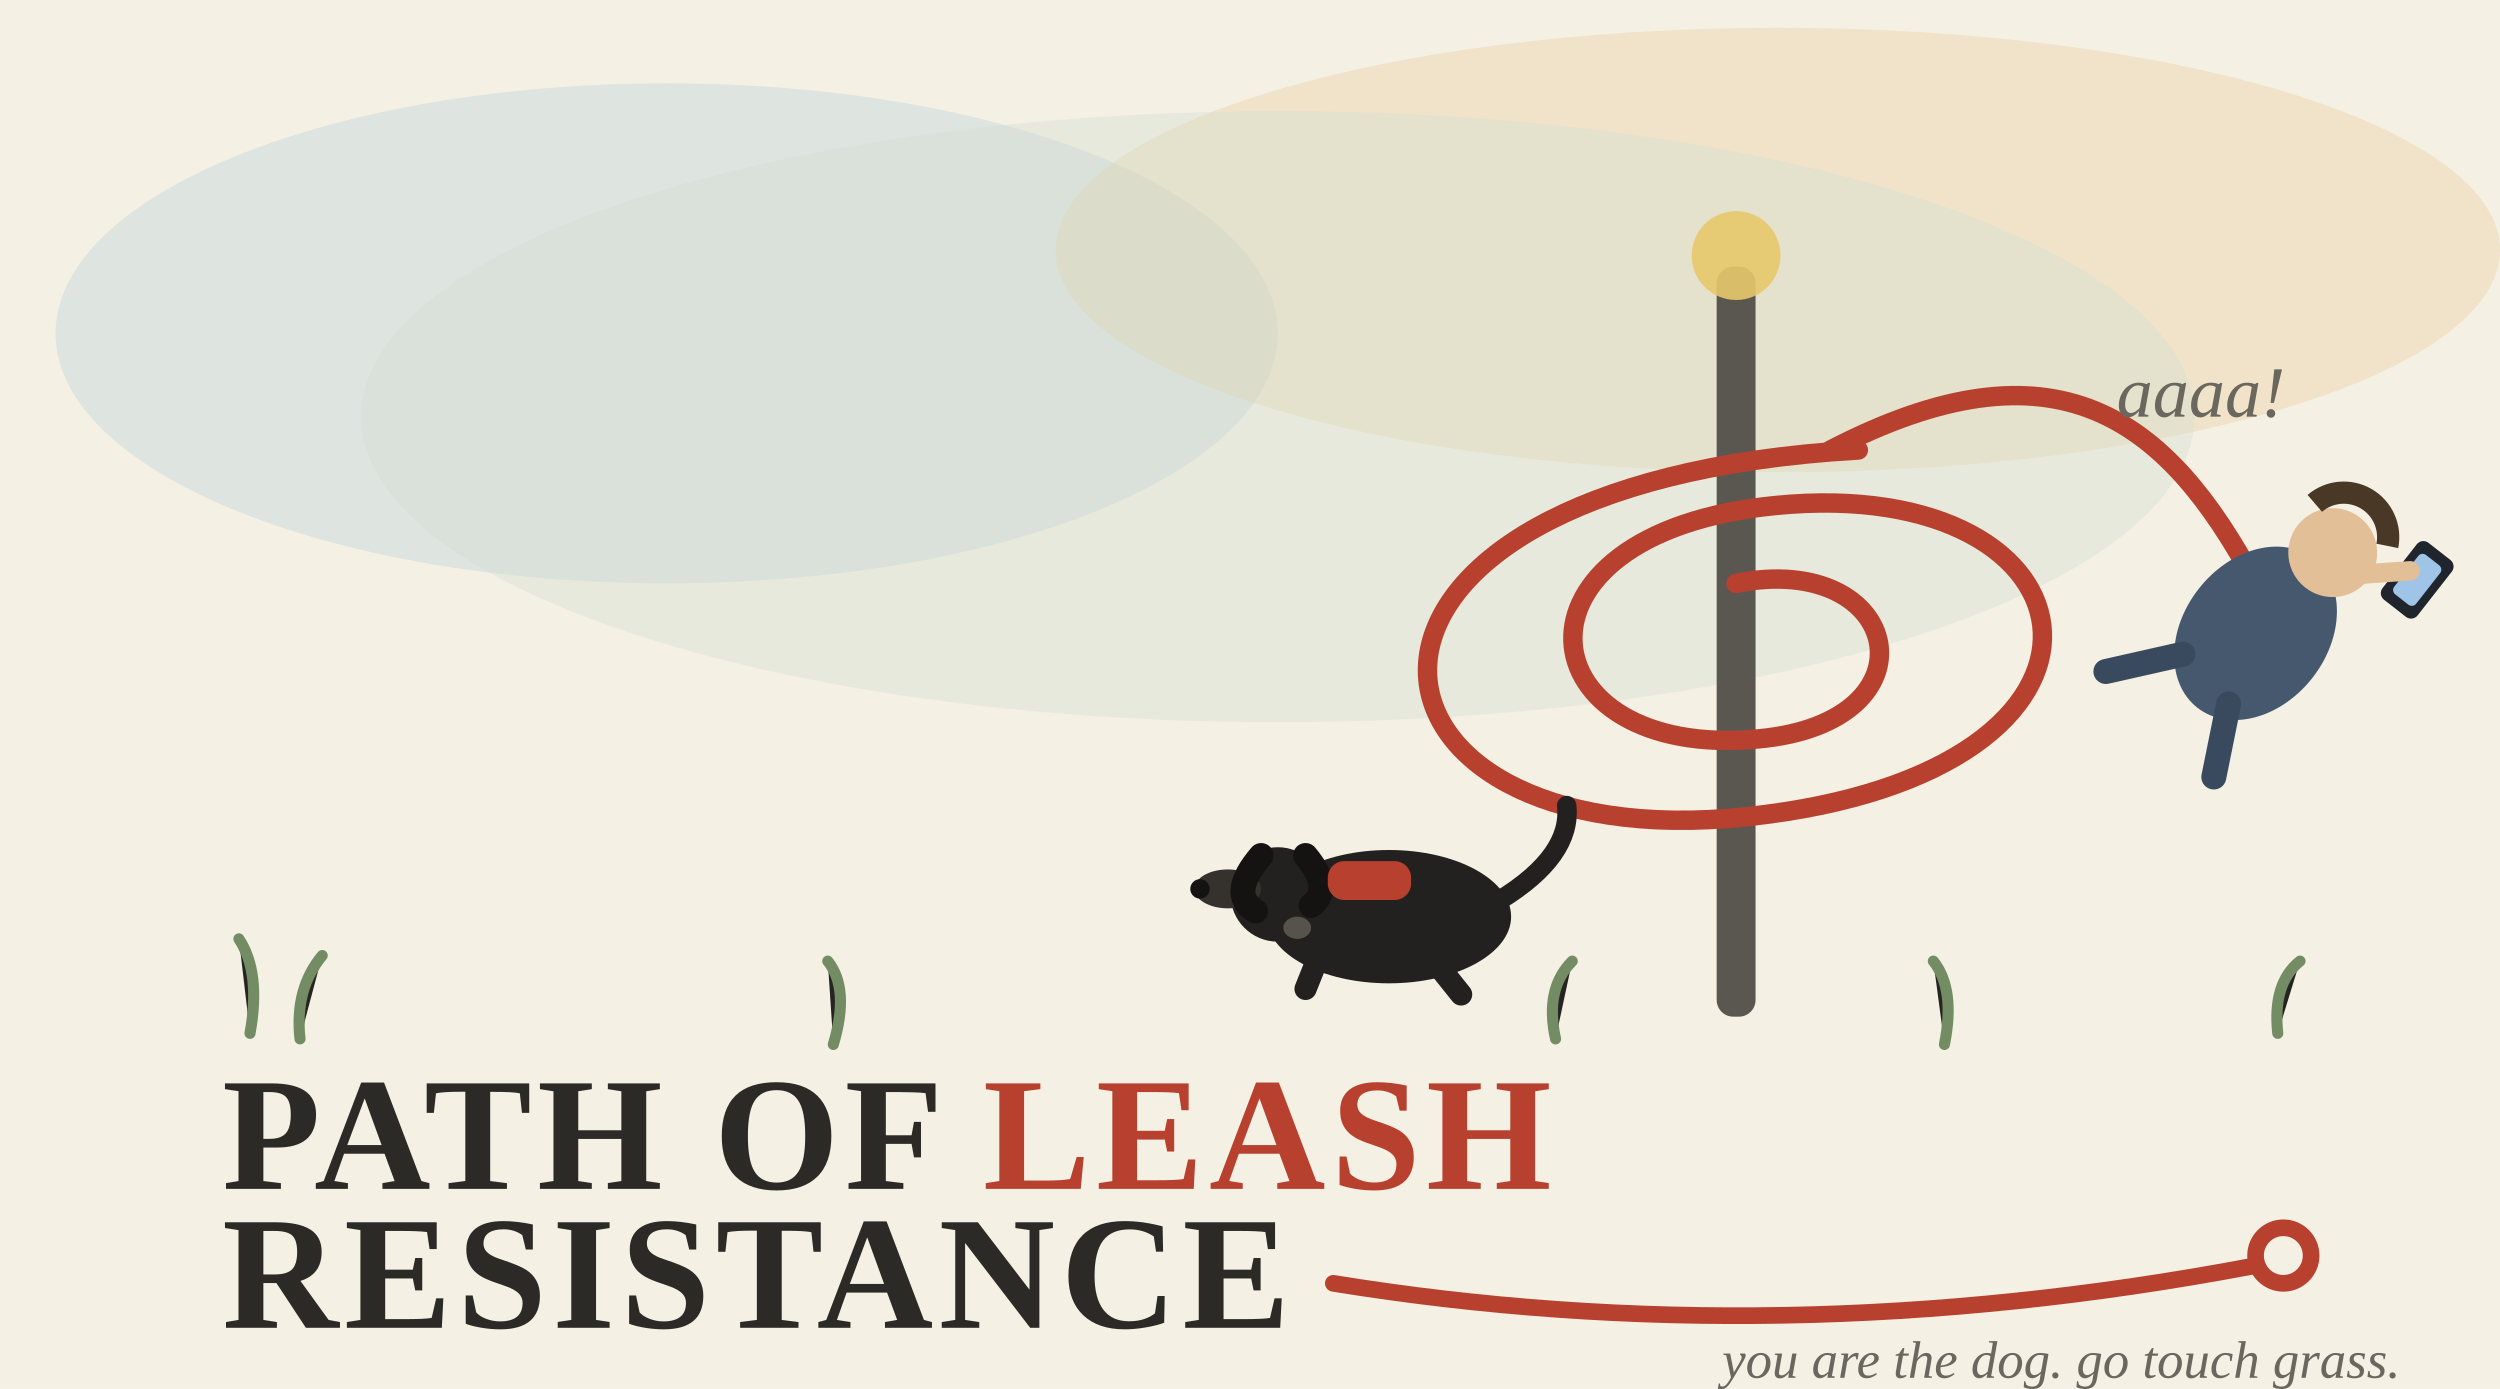
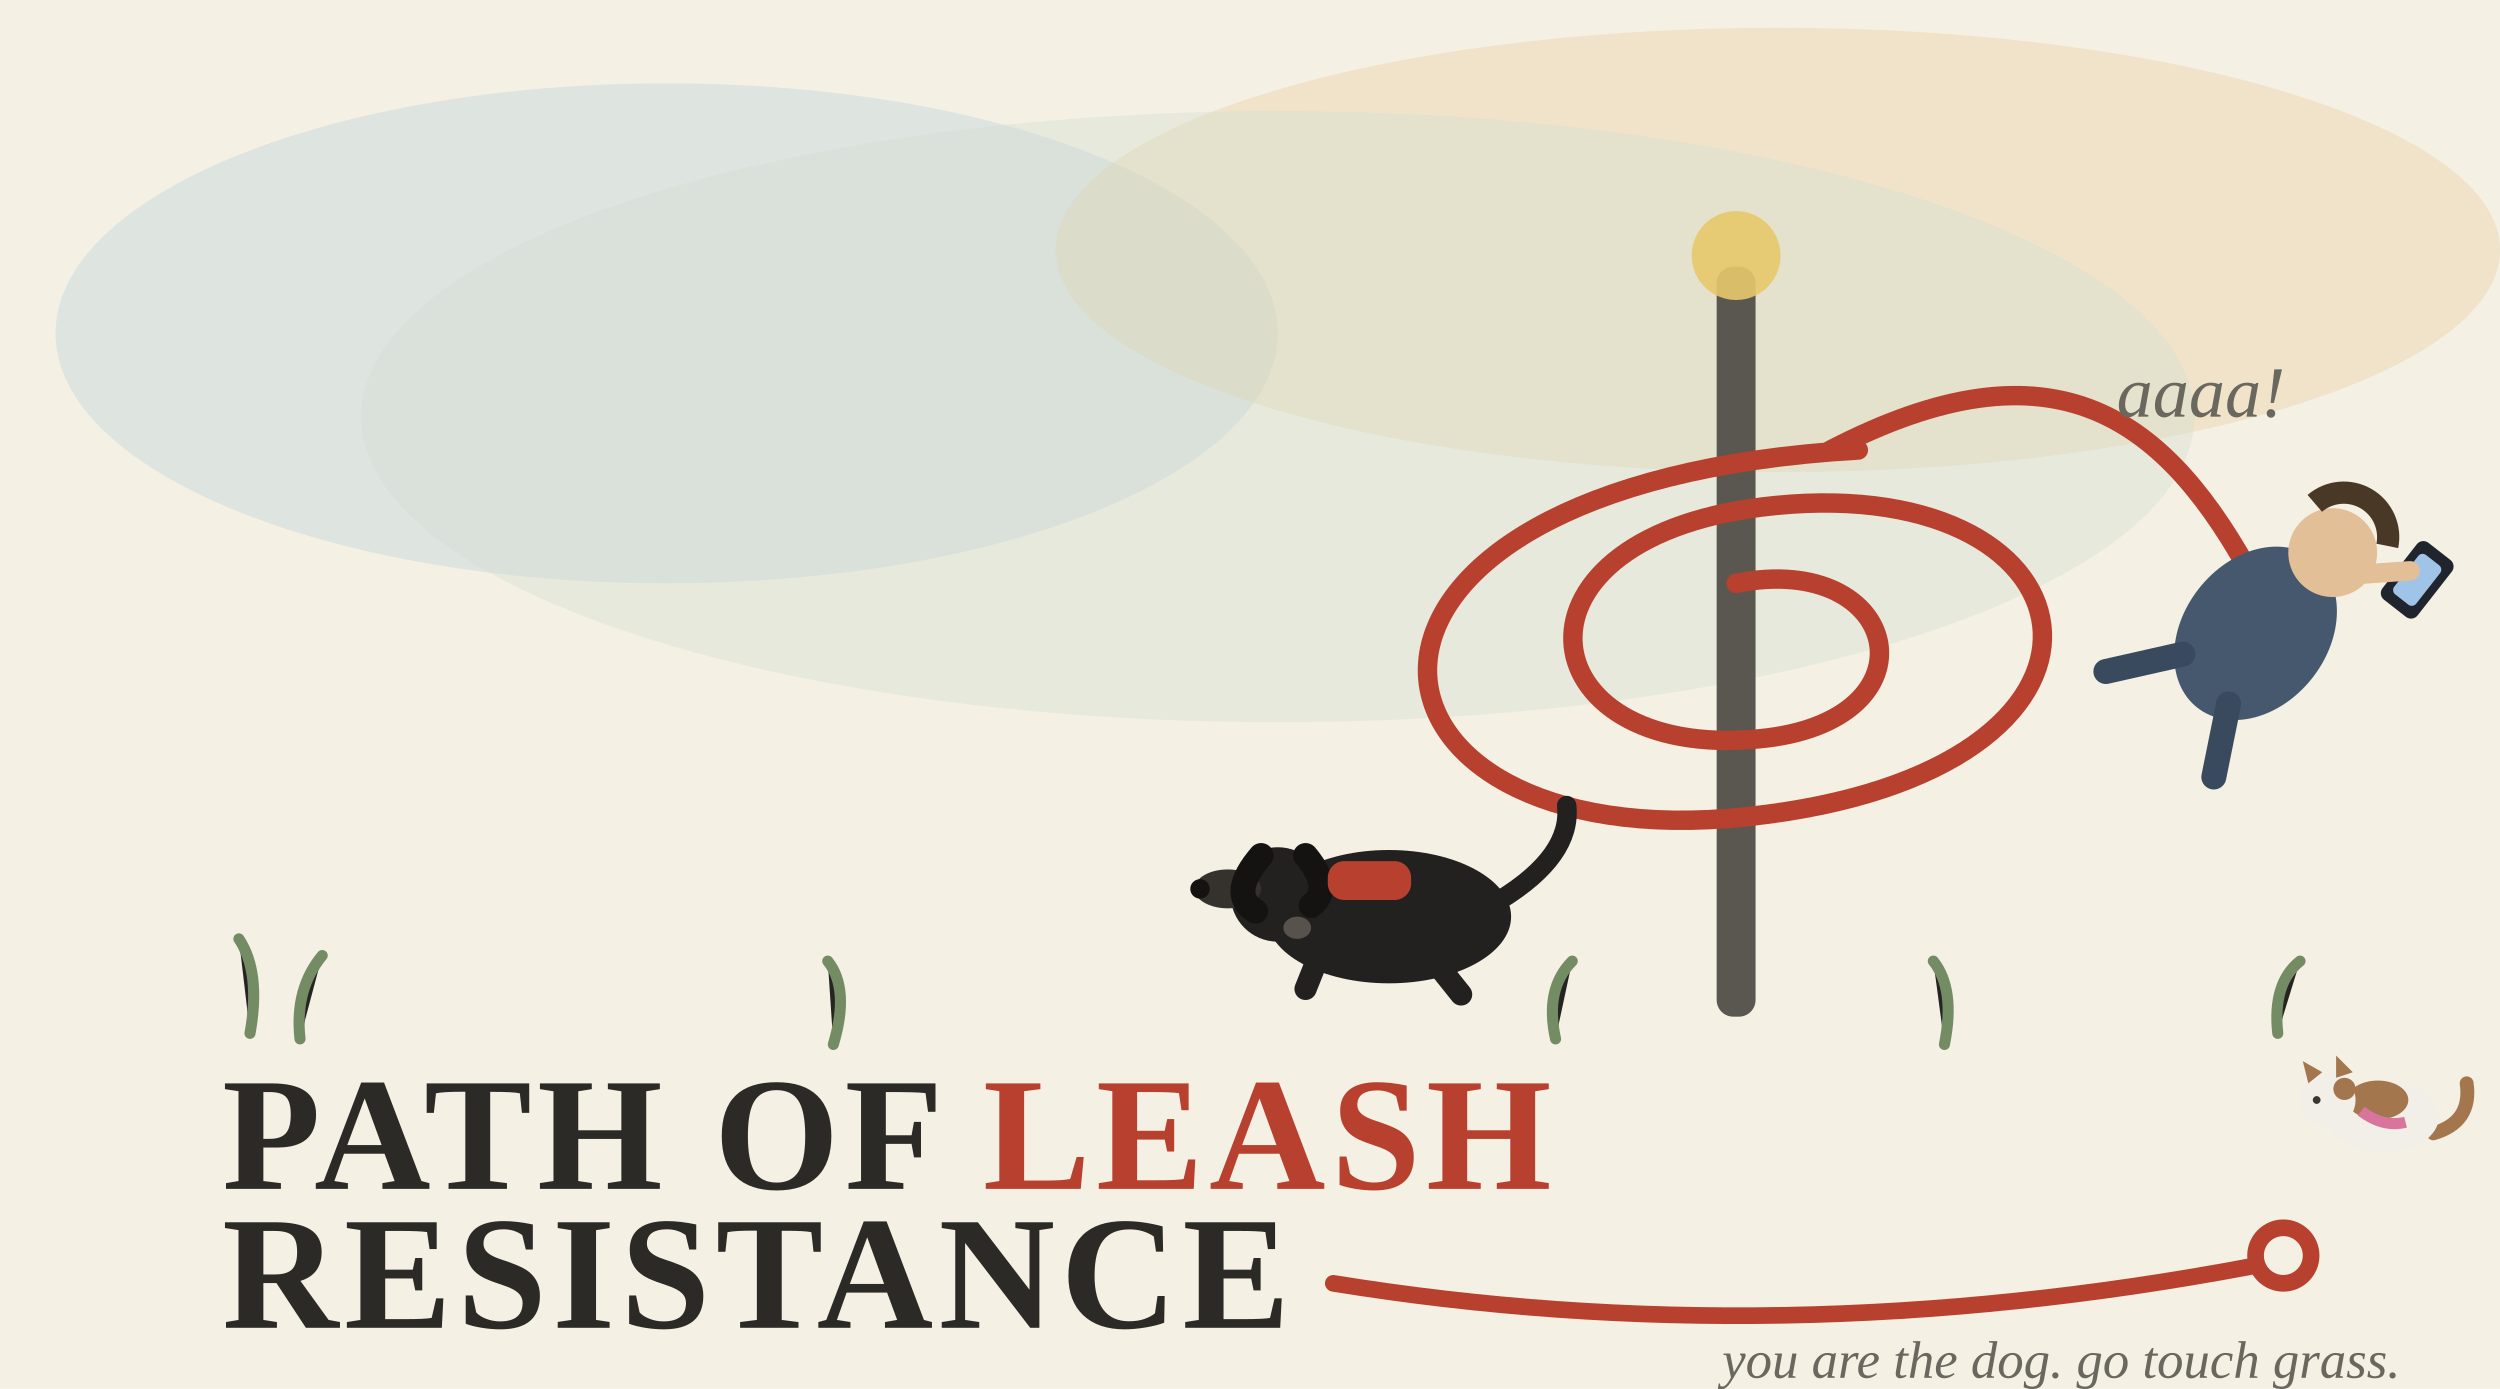
<svg xmlns="http://www.w3.org/2000/svg" viewBox="0 0 900 500" font-family="Georgia, 'Times New Roman', serif">
  <rect width="900" height="500" fill="#f5f0e4" />
  <ellipse cx="240" cy="120" rx="220" ry="90" fill="#bcd3d8" opacity="0.4" />
  <ellipse cx="640" cy="90" rx="260" ry="80" fill="#e8d3a8" opacity="0.45" />
  <ellipse cx="460" cy="150" rx="330" ry="110" fill="#cfdcd2" opacity="0.35" />
  <rect x="618" y="96" width="14" height="270" rx="6" fill="#5a5750" />
  <circle cx="625" cy="92" r="16" fill="#e8c86a" opacity="0.9" />
  <path d="M 625 210 c 60 -12 74 50 8 56 c -84 8 -96 -74 6 -84 c 120 -12 140 96 -10 112 c -150 16 -170 -120 40 -132" fill="none" stroke="#b8402e" stroke-width="7" stroke-linecap="round" />
  <path d="M 659 162 C 740 120 780 150 812 210" fill="none" stroke="#b8402e" stroke-width="7" stroke-linecap="round" />
  <g transform="translate(812 228) rotate(38)">
    <ellipse cx="0" cy="0" rx="26" ry="34" fill="#46586e" />
    <circle cx="4" cy="-40" r="16" fill="#e3bf98" />
    <path d="M -12 -50 a 16 16 0 0 1 30 -4" fill="none" stroke="#4a3826" stroke-width="8" />
    <rect x="26" y="-64" width="16" height="26" rx="3" fill="#20242c" />
    <rect x="29" y="-60" width="10" height="18" rx="2" fill="#9fc4e8" />
    <line x1="10" y1="-34" x2="30" y2="-52" stroke="#e3bf98" stroke-width="7" stroke-linecap="round" />
    <line x1="-16" y1="22" x2="-34" y2="44" stroke="#3a4a5e" stroke-width="9" stroke-linecap="round" />
    <line x1="8" y1="26" x2="20" y2="50" stroke="#3a4a5e" stroke-width="9" stroke-linecap="round" />
  </g>
  <text x="762" y="150" font-size="26" fill="#6a675e" font-style="italic">aaaa!</text>
  <g transform="translate(500 330)">
    <ellipse cx="0" cy="0" rx="44" ry="24" fill="#23211f" />
    <circle cx="-40" cy="-8" r="17" fill="#23211f" />
    <ellipse cx="-58" cy="-10" rx="12" ry="7" fill="#35322e" />
    <circle cx="-68" cy="-10" r="3.5" fill="#151312" />
    <path d="M -46 -22 q -12 14 -2 20" fill="none" stroke="#151312" stroke-width="9" stroke-linecap="round" />
    <path d="M -30 -22 q 10 12 2 18" fill="none" stroke="#151312" stroke-width="9" stroke-linecap="round" />
    <path d="M 40 -6 q 26 -16 24 -34" fill="none" stroke="#23211f" stroke-width="7" stroke-linecap="round" />
    <rect x="-22" y="-20" width="30" height="14" rx="6" fill="#b8402e" />
    <ellipse cx="-33" cy="4" rx="5" ry="4" fill="#57534c" />
    <line x1="-26" y1="16" x2="-30" y2="26" stroke="#23211f" stroke-width="8" stroke-linecap="round" />
    <line x1="18" y1="18" x2="26" y2="28" stroke="#23211f" stroke-width="8" stroke-linecap="round" />
  </g>
  <g stroke="#5d7a4c" stroke-width="4" stroke-linecap="round" opacity="0.85">
    <path d="M 90 372 q 4 -22 -4 -34" />
    <path d="M 108 374 q -2 -18 8 -30" />
    <path d="M 300 376 q 6 -20 -2 -30" />
    <path d="M 560 374 q -4 -18 6 -28" />
    <path d="M 700 376 q 4 -20 -4 -30" />
    <path d="M 820 372 q -2 -18 8 -26" />
  </g>
  <text x="80" y="428" font-size="58" fill="#2c2a26" letter-spacing="2" font-weight="bold">PATH OF <tspan fill="#b8402e">LEASH</tspan>
  </text>
  <text x="80" y="478" font-size="58" fill="#2c2a26" letter-spacing="2" font-weight="bold">RESISTANCE</text>
  <path d="M 480 462 q 160 26 330 -6" fill="none" stroke="#b8402e" stroke-width="6" stroke-linecap="round" />
  <circle cx="822" cy="452" r="10" fill="none" stroke="#b8402e" stroke-width="6" />
+   <g transform="translate(858 402)">
+     <path d="M 18 6 q 14 -4 12 -18" fill="none" stroke="#a3764e" stroke-width="5" stroke-linecap="round" />
+     <ellipse cx="0" cy="0" rx="20" ry="13" fill="#f2efe9" />
+     <ellipse cx="-2" cy="-6" rx="11" ry="7" fill="#a3764e" />
+     <circle cx="-20" cy="-6" r="10" fill="#f2efe9" />
+     <path d="M -27 -12 l -2 -8 l 7 4 z" fill="#a3764e" />
+     <path d="M -17 -14 l 0 -8 l 6 6 z" fill="#a3764e" />
+     <circle cx="-14" cy="-10" r="4" fill="#a3764e" />
+     <path d="M -8 -2 q 8 6 16 4" fill="none" stroke="#d9749c" stroke-width="4" />
+     <circle cx="-24" cy="-6" r="1.4" fill="#3a352e" />
+   </g>
  <text x="620" y="496" font-size="19" fill="#6a675e" font-style="italic">you are the dog. go touch grass.</text>
</svg>
